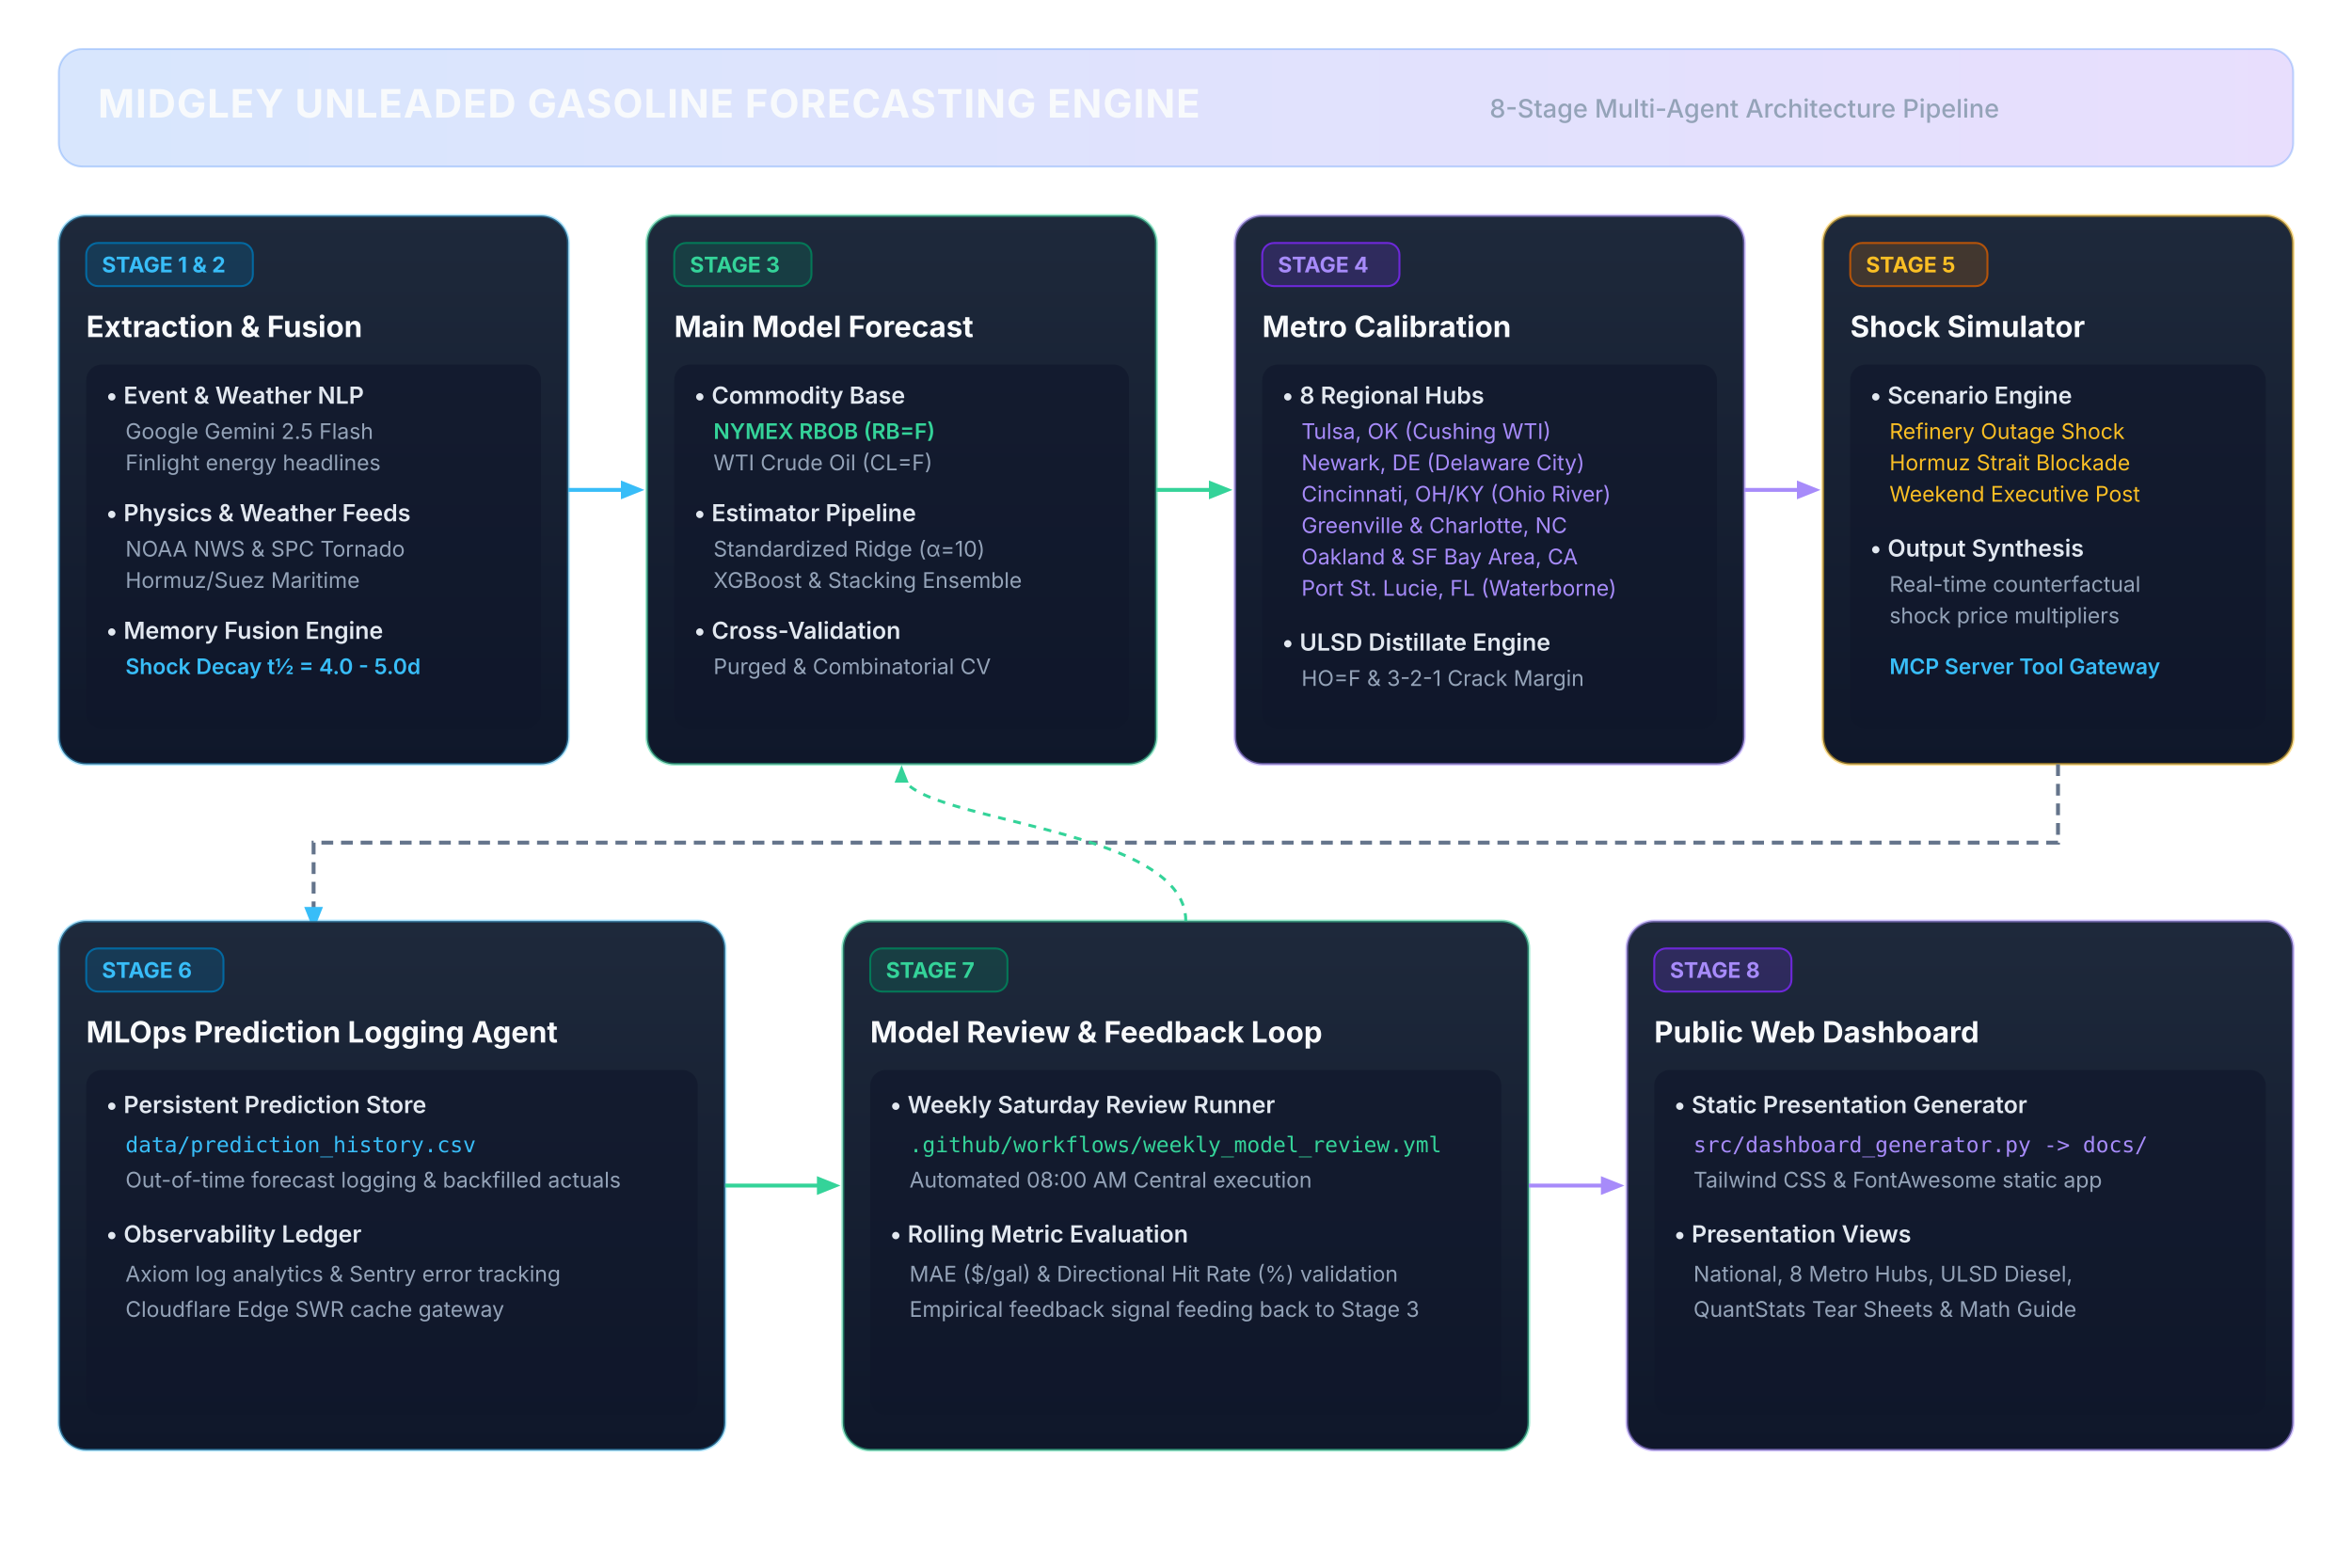
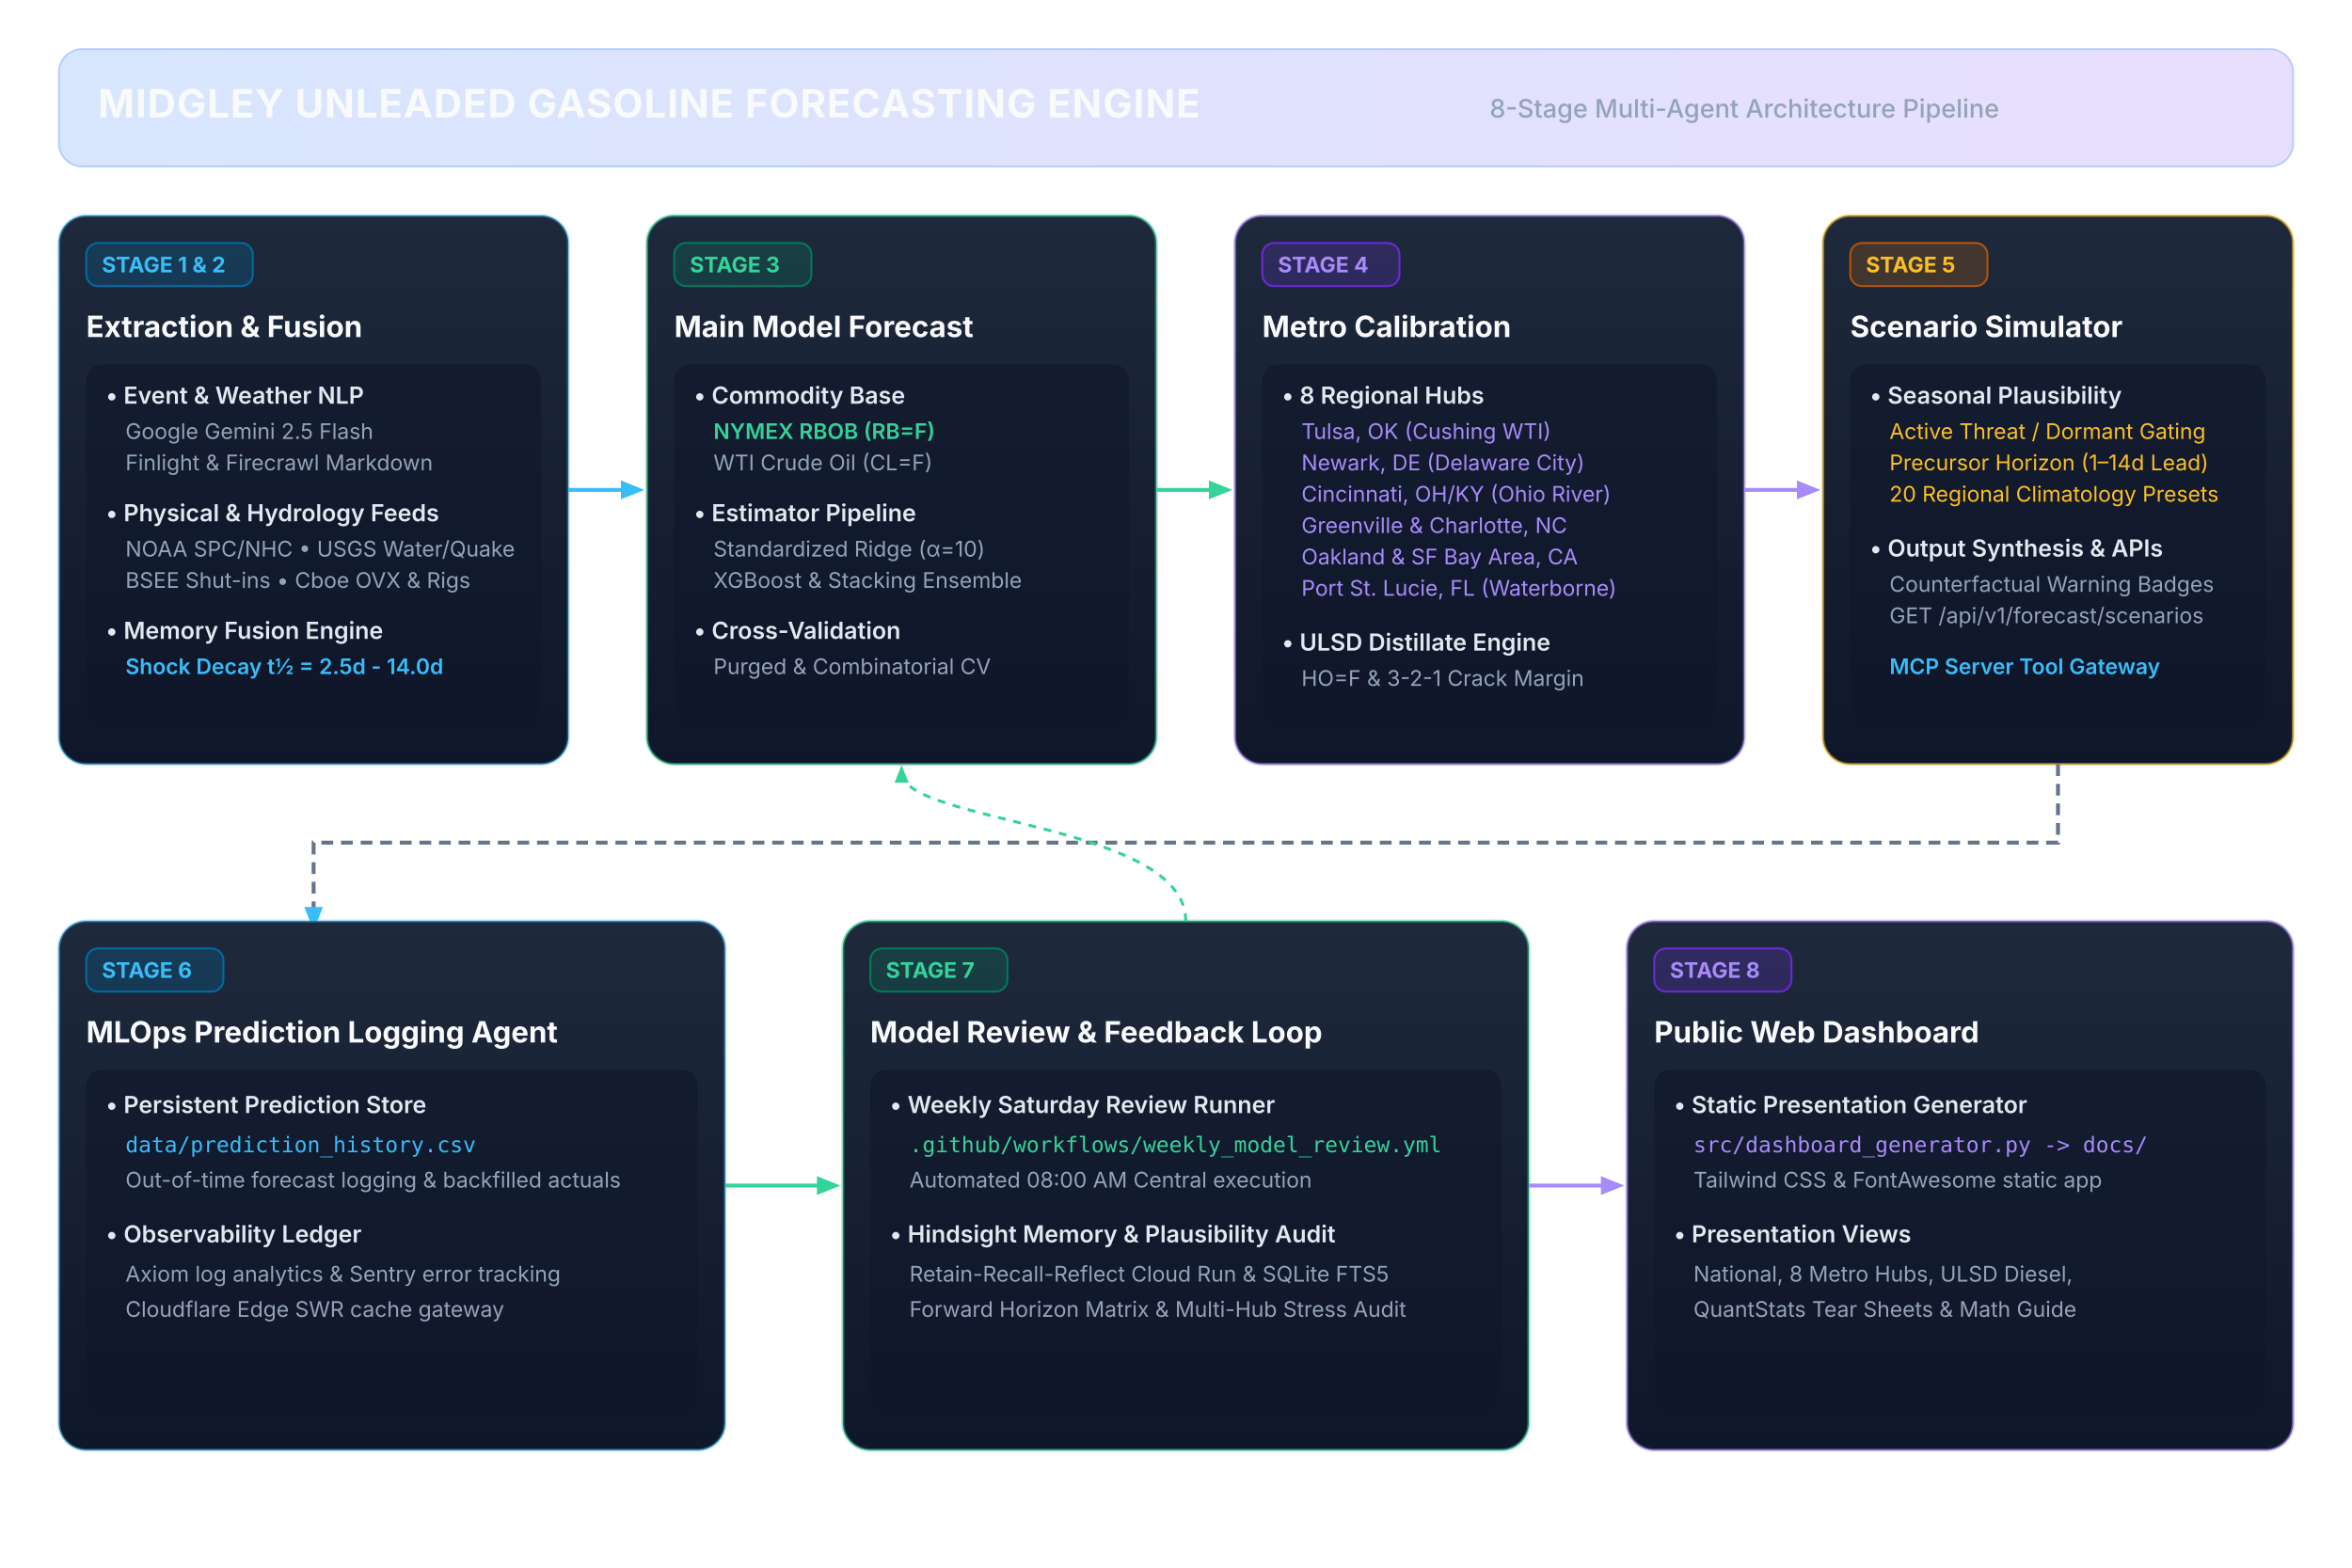
<svg xmlns="http://www.w3.org/2000/svg" viewBox="0 0 1200 800" width="100%" height="100%" style="background-color: #0b0f19; font-family: system-ui, -apple-system, sans-serif;">
  <defs>
    <linearGradient id="headerGrad" x1="0%" y1="0%" x2="100%" y2="0%">
      <stop offset="0%" stop-color="#3b82f6" stop-opacity="0.2" />
      <stop offset="100%" stop-color="#8b5cf6" stop-opacity="0.2" />
    </linearGradient>
    <linearGradient id="cardGrad" x1="0%" y1="0%" x2="0%" y2="100%">
      <stop offset="0%" stop-color="#1e293b" />
      <stop offset="100%" stop-color="#0f172a" />
    </linearGradient>
    <marker id="arrow" viewBox="0 0 10 10" refX="6" refY="5" markerWidth="6" markerHeight="6" orient="auto-start-reverse">
      <path d="M 0 1 L 10 5 L 0 9 z" fill="#38bdf8" />
    </marker>
    <marker id="arrow-green" viewBox="0 0 10 10" refX="6" refY="5" markerWidth="6" markerHeight="6" orient="auto-start-reverse">
      <path d="M 0 1 L 10 5 L 0 9 z" fill="#34d399" />
    </marker>
    <marker id="arrow-purple" viewBox="0 0 10 10" refX="6" refY="5" markerWidth="6" markerHeight="6" orient="auto-start-reverse">
      <path d="M 0 1 L 10 5 L 0 9 z" fill="#a78bfa" />
    </marker>
    <marker id="arrow-yellow" viewBox="0 0 10 10" refX="6" refY="5" markerWidth="6" markerHeight="6" orient="auto-start-reverse">
      <path d="M 0 1 L 10 5 L 0 9 z" fill="#fbbf24" />
    </marker>
  </defs>
  <rect x="30" y="25" width="1140" height="60" rx="12" fill="url(#headerGrad)" stroke="#3b82f6" stroke-opacity="0.3" stroke-width="1" />
  <text x="50" y="60" fill="#f8fafc" font-size="20" font-weight="700" letter-spacing="0.5">MIDGLEY UNLEADED GASOLINE FORECASTING ENGINE</text>
  <text x="760" y="60" fill="#94a3b8" font-size="13" font-weight="500">8-Stage Multi-Agent Architecture Pipeline</text>
  <g transform="translate(30, 110)">
    <rect width="260" height="280" rx="14" fill="url(#cardGrad)" stroke="#38bdf8" stroke-opacity="0.4" stroke-width="1.5" />
    <rect x="14" y="14" width="85" height="22" rx="6" fill="#0284c7" fill-opacity="0.2" stroke="#0369a1" stroke-width="1" />
    <text x="22" y="29" fill="#38bdf8" font-size="11" font-weight="700">STAGE 1 &amp; 2</text>
    <text x="14" y="62" fill="#f8fafc" font-size="15" font-weight="700">Extraction &amp; Fusion</text>
    <rect x="14" y="76" width="232" height="186" rx="8" fill="#0f172a" fill-opacity="0.6" />
    <text x="24" y="96" fill="#e2e8f0" font-size="12" font-weight="600">• Event &amp; Weather NLP</text>
    <text x="34" y="114" fill="#94a3b8" font-size="11">Google Gemini 2.5 Flash</text>
-     <text x="34" y="130" fill="#94a3b8" font-size="11">Finlight energy headlines</text>
-     <text x="24" y="156" fill="#e2e8f0" font-size="12" font-weight="600">• Physics &amp; Weather Feeds</text>
-     <text x="34" y="174" fill="#94a3b8" font-size="11">NOAA NWS &amp; SPC Tornado</text>
-     <text x="34" y="190" fill="#94a3b8" font-size="11">Hormuz/Suez Maritime</text>
+     <text x="34" y="130" fill="#94a3b8" font-size="11">Finlight &amp; Firecrawl Markdown</text>
+     <text x="24" y="156" fill="#e2e8f0" font-size="12" font-weight="600">• Physical &amp; Hydrology Feeds</text>
+     <text x="34" y="174" fill="#94a3b8" font-size="11">NOAA SPC/NHC • USGS Water/Quake</text>
+     <text x="34" y="190" fill="#94a3b8" font-size="11">BSEE Shut-ins • Cboe OVX &amp; Rigs</text>
    <text x="24" y="216" fill="#e2e8f0" font-size="12" font-weight="600">• Memory Fusion Engine</text>
-     <text x="34" y="234" fill="#38bdf8" font-size="11" font-weight="600">Shock Decay t½ = 4.0 - 5.0d</text>
+     <text x="34" y="234" fill="#38bdf8" font-size="11" font-weight="600">Shock Decay t½ = 2.5d - 14.0d</text>
  </g>
  <path d="M 290 250 L 324 250" fill="none" stroke="#38bdf8" stroke-width="2" marker-end="url(#arrow)" />
  <g transform="translate(330, 110)">
    <rect width="260" height="280" rx="14" fill="url(#cardGrad)" stroke="#34d399" stroke-opacity="0.5" stroke-width="1.5" />
    <rect x="14" y="14" width="70" height="22" rx="6" fill="#059669" fill-opacity="0.2" stroke="#047857" stroke-width="1" />
    <text x="22" y="29" fill="#34d399" font-size="11" font-weight="700">STAGE 3</text>
    <text x="14" y="62" fill="#f8fafc" font-size="15" font-weight="700">Main Model Forecast</text>
    <rect x="14" y="76" width="232" height="186" rx="8" fill="#0f172a" fill-opacity="0.6" />
    <text x="24" y="96" fill="#e2e8f0" font-size="12" font-weight="600">• Commodity Base</text>
    <text x="34" y="114" fill="#34d399" font-size="11" font-weight="600">NYMEX RBOB (RB=F)</text>
    <text x="34" y="130" fill="#94a3b8" font-size="11">WTI Crude Oil (CL=F)</text>
    <text x="24" y="156" fill="#e2e8f0" font-size="12" font-weight="600">• Estimator Pipeline</text>
    <text x="34" y="174" fill="#94a3b8" font-size="11">Standardized Ridge (α=10)</text>
    <text x="34" y="190" fill="#94a3b8" font-size="11">XGBoost &amp; Stacking Ensemble</text>
    <text x="24" y="216" fill="#e2e8f0" font-size="12" font-weight="600">• Cross-Validation</text>
    <text x="34" y="234" fill="#94a3b8" font-size="11">Purged &amp; Combinatorial CV</text>
  </g>
  <path d="M 590 250 L 624 250" fill="none" stroke="#34d399" stroke-width="2" marker-end="url(#arrow-green)" />
  <g transform="translate(630, 110)">
    <rect width="260" height="280" rx="14" fill="url(#cardGrad)" stroke="#a78bfa" stroke-opacity="0.5" stroke-width="1.5" />
    <rect x="14" y="14" width="70" height="22" rx="6" fill="#7c3aed" fill-opacity="0.2" stroke="#6d28d9" stroke-width="1" />
    <text x="22" y="29" fill="#a78bfa" font-size="11" font-weight="700">STAGE 4</text>
    <text x="14" y="62" fill="#f8fafc" font-size="15" font-weight="700">Metro Calibration</text>
    <rect x="14" y="76" width="232" height="186" rx="8" fill="#0f172a" fill-opacity="0.6" />
    <text x="24" y="96" fill="#e2e8f0" font-size="12" font-weight="600">• 8 Regional Hubs</text>
    <text x="34" y="114" fill="#a78bfa" font-size="11">Tulsa, OK (Cushing WTI)</text>
    <text x="34" y="130" fill="#a78bfa" font-size="11">Newark, DE (Delaware City)</text>
    <text x="34" y="146" fill="#a78bfa" font-size="11">Cincinnati, OH/KY (Ohio River)</text>
    <text x="34" y="162" fill="#a78bfa" font-size="11">Greenville &amp; Charlotte, NC</text>
    <text x="34" y="178" fill="#a78bfa" font-size="11">Oakland &amp; SF Bay Area, CA</text>
    <text x="34" y="194" fill="#a78bfa" font-size="11">Port St. Lucie, FL (Waterborne)</text>
    <text x="24" y="222" fill="#e2e8f0" font-size="12" font-weight="600">• ULSD Distillate Engine</text>
    <text x="34" y="240" fill="#94a3b8" font-size="11">HO=F &amp; 3-2-1 Crack Margin</text>
  </g>
  <path d="M 890 250 L 924 250" fill="none" stroke="#a78bfa" stroke-width="2" marker-end="url(#arrow-purple)" />
  <g transform="translate(930, 110)">
    <rect width="240" height="280" rx="14" fill="url(#cardGrad)" stroke="#fbbf24" stroke-opacity="0.5" stroke-width="1.5" />
    <rect x="14" y="14" width="70" height="22" rx="6" fill="#d97706" fill-opacity="0.2" stroke="#b45309" stroke-width="1" />
    <text x="22" y="29" fill="#fbbf24" font-size="11" font-weight="700">STAGE 5</text>
-     <text x="14" y="62" fill="#f8fafc" font-size="15" font-weight="700">Shock Simulator</text>
+     <text x="14" y="62" fill="#f8fafc" font-size="15" font-weight="700">Scenario Simulator</text>
    <rect x="14" y="76" width="212" height="186" rx="8" fill="#0f172a" fill-opacity="0.6" />
-     <text x="24" y="96" fill="#e2e8f0" font-size="12" font-weight="600">• Scenario Engine</text>
-     <text x="34" y="114" fill="#fbbf24" font-size="11">Refinery Outage Shock</text>
-     <text x="34" y="130" fill="#fbbf24" font-size="11">Hormuz Strait Blockade</text>
-     <text x="34" y="146" fill="#fbbf24" font-size="11">Weekend Executive Post</text>
-     <text x="24" y="174" fill="#e2e8f0" font-size="12" font-weight="600">• Output Synthesis</text>
-     <text x="34" y="192" fill="#94a3b8" font-size="11">Real-time counterfactual</text>
-     <text x="34" y="208" fill="#94a3b8" font-size="11">shock price multipliers</text>
+     <text x="24" y="96" fill="#e2e8f0" font-size="12" font-weight="600">• Seasonal Plausibility</text>
+     <text x="34" y="114" fill="#fbbf24" font-size="11">Active Threat / Dormant Gating</text>
+     <text x="34" y="130" fill="#fbbf24" font-size="11">Precursor Horizon (1–14d Lead)</text>
+     <text x="34" y="146" fill="#fbbf24" font-size="11">20 Regional Climatology Presets</text>
+     <text x="24" y="174" fill="#e2e8f0" font-size="12" font-weight="600">• Output Synthesis &amp; APIs</text>
+     <text x="34" y="192" fill="#94a3b8" font-size="11">Counterfactual Warning Badges</text>
+     <text x="34" y="208" fill="#94a3b8" font-size="11">GET /api/v1/forecast/scenarios</text>
    <text x="34" y="234" fill="#38bdf8" font-size="11" font-weight="600">MCP Server Tool Gateway</text>
  </g>
  <path d="M 1050 390 L 1050 430 L 160 430 L 160 470" fill="none" stroke="#64748b" stroke-width="2" stroke-dasharray="6,4" marker-end="url(#arrow)" />
  <g transform="translate(30, 470)">
    <rect width="340" height="270" rx="14" fill="url(#cardGrad)" stroke="#38bdf8" stroke-opacity="0.4" stroke-width="1.5" />
    <rect x="14" y="14" width="70" height="22" rx="6" fill="#0284c7" fill-opacity="0.2" stroke="#0369a1" stroke-width="1" />
    <text x="22" y="29" fill="#38bdf8" font-size="11" font-weight="700">STAGE 6</text>
    <text x="14" y="62" fill="#f8fafc" font-size="15" font-weight="700">MLOps Prediction Logging Agent</text>
    <rect x="14" y="76" width="312" height="176" rx="8" fill="#0f172a" fill-opacity="0.6" />
    <text x="24" y="98" fill="#e2e8f0" font-size="12" font-weight="600">• Persistent Prediction Store</text>
    <text x="34" y="118" fill="#38bdf8" font-size="11" font-family="monospace">data/prediction_history.csv</text>
    <text x="34" y="136" fill="#94a3b8" font-size="11">Out-of-time forecast logging &amp; backfilled actuals</text>
    <text x="24" y="164" fill="#e2e8f0" font-size="12" font-weight="600">• Observability Ledger</text>
    <text x="34" y="184" fill="#94a3b8" font-size="11">Axiom log analytics &amp; Sentry error tracking</text>
    <text x="34" y="202" fill="#94a3b8" font-size="11">Cloudflare Edge SWR cache gateway</text>
  </g>
  <path d="M 370 605 L 424 605" fill="none" stroke="#34d399" stroke-width="2" marker-end="url(#arrow-green)" />
  <g transform="translate(430, 470)">
    <rect width="350" height="270" rx="14" fill="url(#cardGrad)" stroke="#34d399" stroke-opacity="0.5" stroke-width="1.5" />
    <rect x="14" y="14" width="70" height="22" rx="6" fill="#059669" fill-opacity="0.2" stroke="#047857" stroke-width="1" />
    <text x="22" y="29" fill="#34d399" font-size="11" font-weight="700">STAGE 7</text>
    <text x="14" y="62" fill="#f8fafc" font-size="15" font-weight="700">Model Review &amp; Feedback Loop</text>
    <rect x="14" y="76" width="322" height="176" rx="8" fill="#0f172a" fill-opacity="0.6" />
    <text x="24" y="98" fill="#e2e8f0" font-size="12" font-weight="600">• Weekly Saturday Review Runner</text>
    <text x="34" y="118" fill="#34d399" font-size="11" font-family="monospace">.github/workflows/weekly_model_review.yml</text>
    <text x="34" y="136" fill="#94a3b8" font-size="11">Automated 08:00 AM Central execution</text>
-     <text x="24" y="164" fill="#e2e8f0" font-size="12" font-weight="600">• Rolling Metric Evaluation</text>
-     <text x="34" y="184" fill="#94a3b8" font-size="11">MAE ($/gal) &amp; Directional Hit Rate (%) validation</text>
-     <text x="34" y="202" fill="#94a3b8" font-size="11">Empirical feedback signal feeding back to Stage 3</text>
+     <text x="24" y="164" fill="#e2e8f0" font-size="12" font-weight="600">• Hindsight Memory &amp; Plausibility Audit</text>
+     <text x="34" y="184" fill="#94a3b8" font-size="11">Retain-Recall-Reflect Cloud Run &amp; SQLite FTS5</text>
+     <text x="34" y="202" fill="#94a3b8" font-size="11">Forward Horizon Matrix &amp; Multi-Hub Stress Audit</text>
  </g>
  <path d="M 780 605 L 824 605" fill="none" stroke="#a78bfa" stroke-width="2" marker-end="url(#arrow-purple)" />
  <g transform="translate(830, 470)">
    <rect width="340" height="270" rx="14" fill="url(#cardGrad)" stroke="#a78bfa" stroke-opacity="0.5" stroke-width="1.5" />
    <rect x="14" y="14" width="70" height="22" rx="6" fill="#7c3aed" fill-opacity="0.2" stroke="#6d28d9" stroke-width="1" />
    <text x="22" y="29" fill="#a78bfa" font-size="11" font-weight="700">STAGE 8</text>
    <text x="14" y="62" fill="#f8fafc" font-size="15" font-weight="700">Public Web Dashboard</text>
    <rect x="14" y="76" width="312" height="176" rx="8" fill="#0f172a" fill-opacity="0.6" />
    <text x="24" y="98" fill="#e2e8f0" font-size="12" font-weight="600">• Static Presentation Generator</text>
    <text x="34" y="118" fill="#a78bfa" font-size="11" font-family="monospace">src/dashboard_generator.py -&gt; docs/</text>
    <text x="34" y="136" fill="#94a3b8" font-size="11">Tailwind CSS &amp; FontAwesome static app</text>
    <text x="24" y="164" fill="#e2e8f0" font-size="12" font-weight="600">• Presentation Views</text>
    <text x="34" y="184" fill="#94a3b8" font-size="11">National, 8 Metro Hubs, ULSD Diesel,</text>
    <text x="34" y="202" fill="#94a3b8" font-size="11">QuantStats Tear Sheets &amp; Math Guide</text>
  </g>
  <path d="M 605 470 C 605 420 460 420 460 394" fill="none" stroke="#34d399" stroke-width="1.5" stroke-dasharray="4,4" marker-end="url(#arrow-green)" />
</svg>
